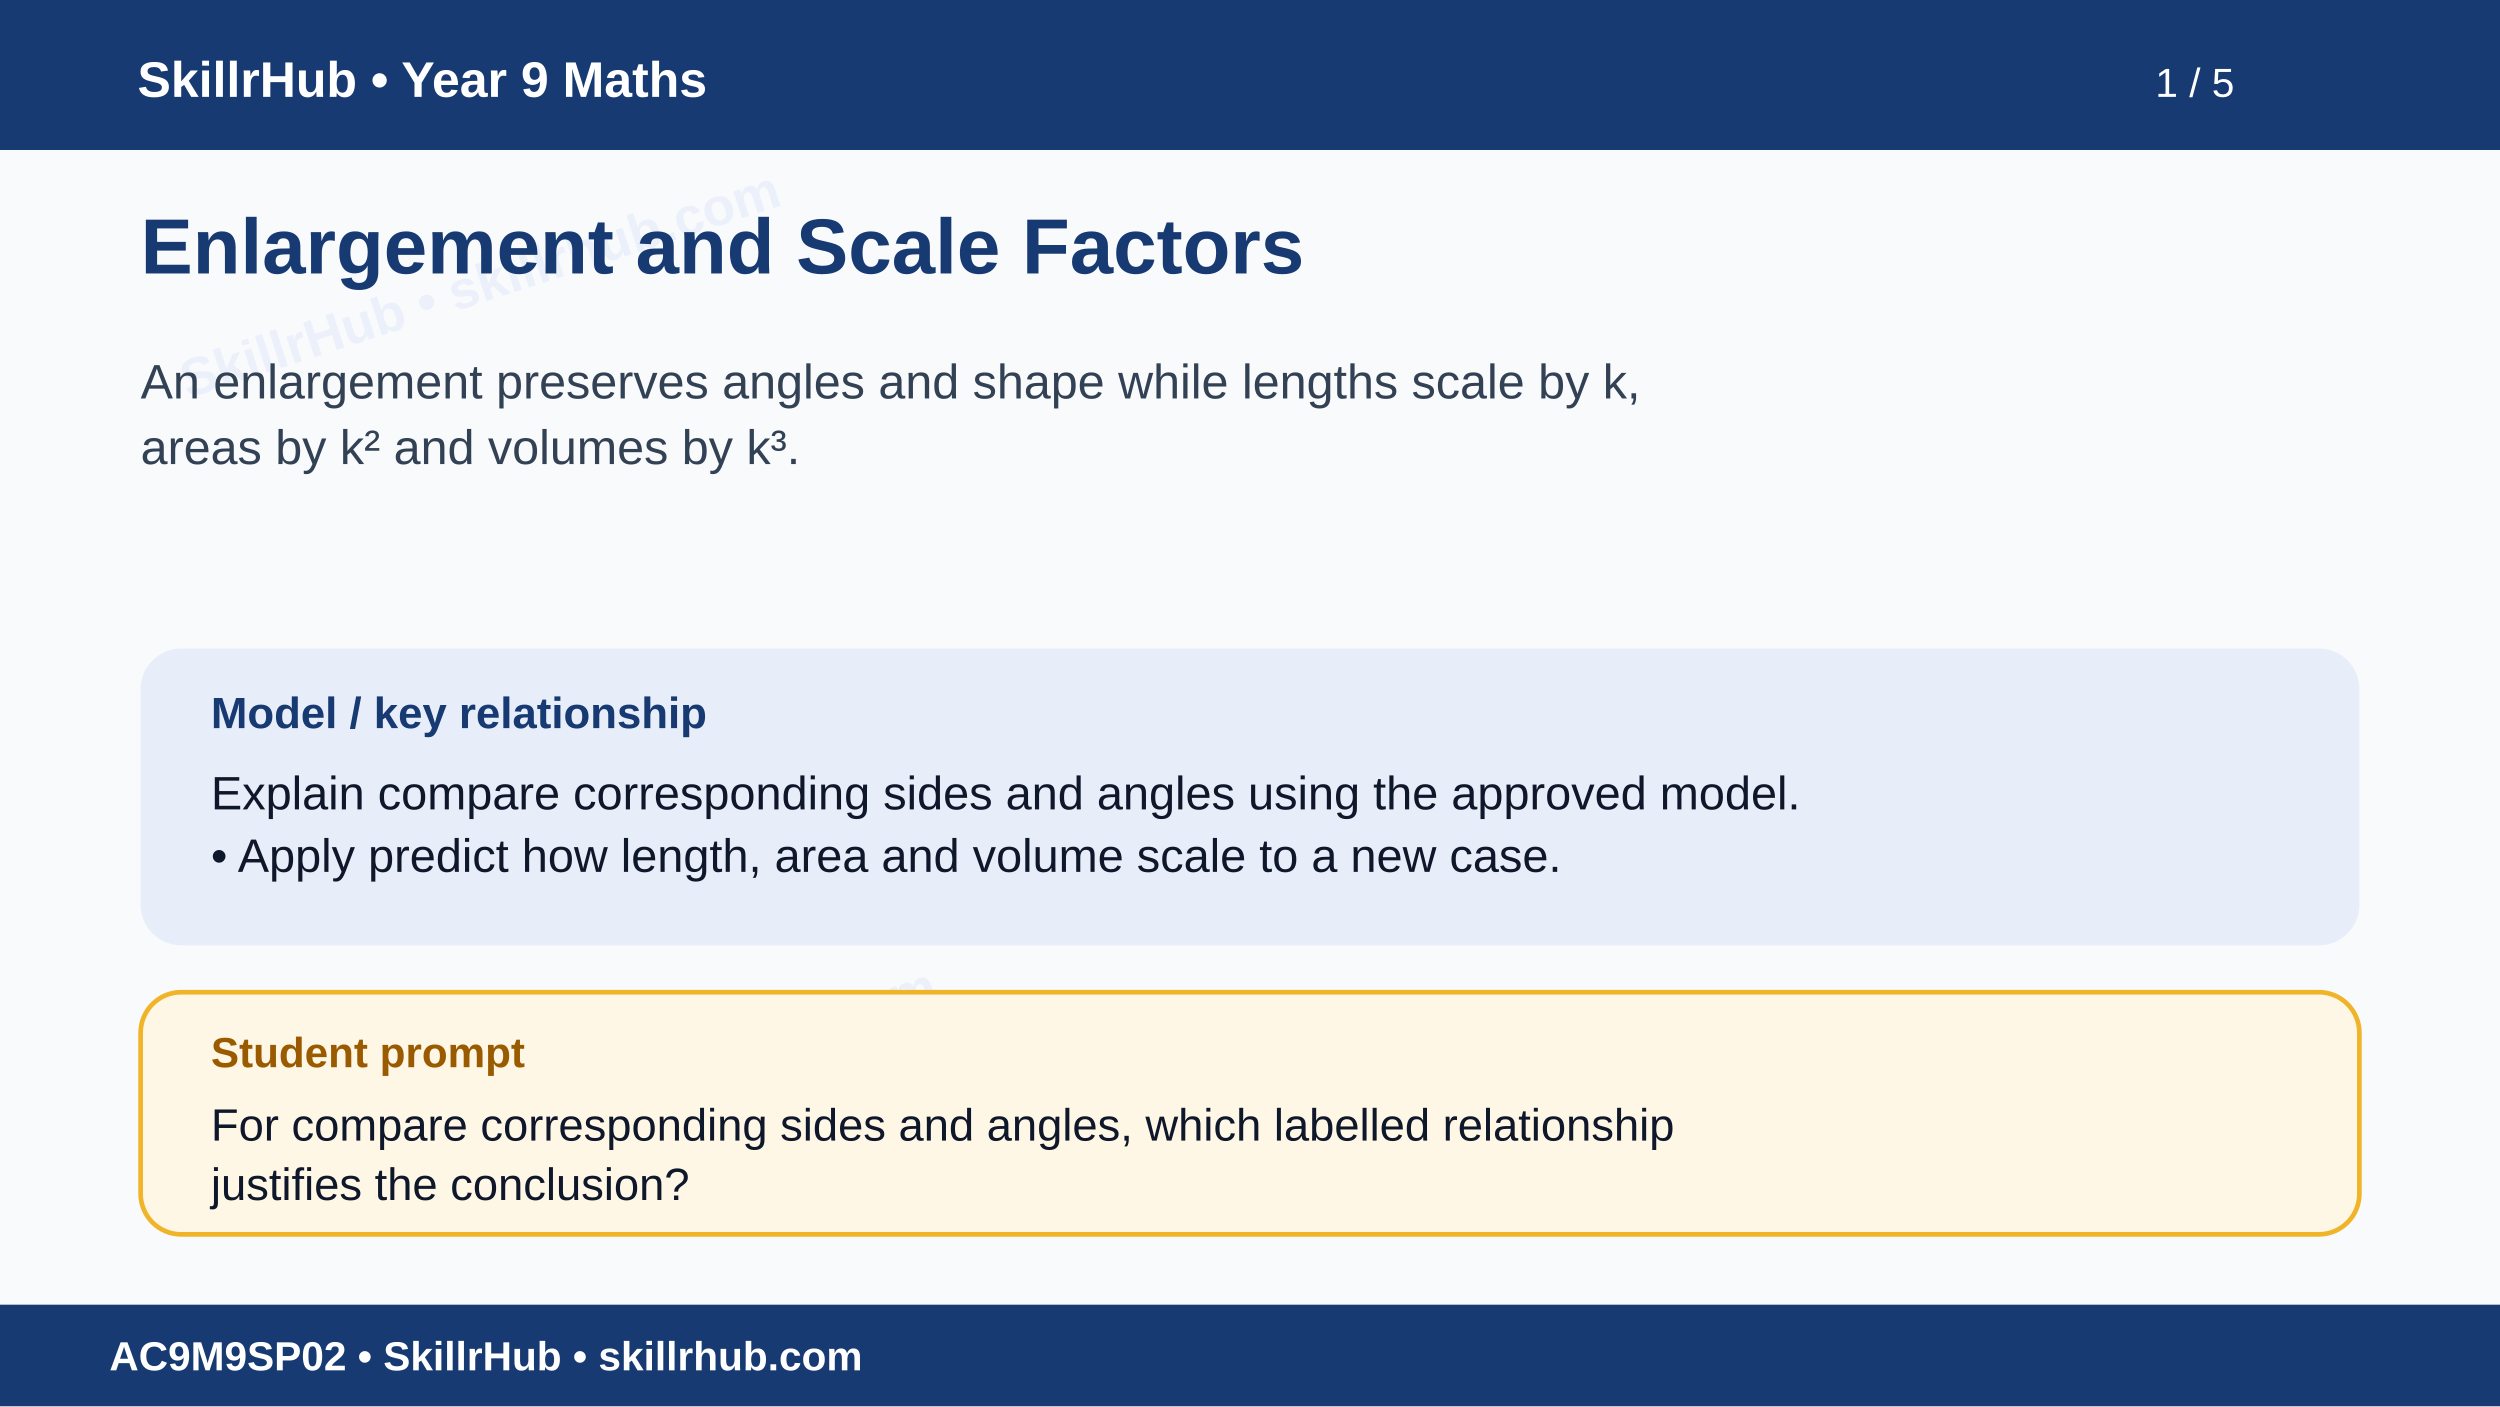
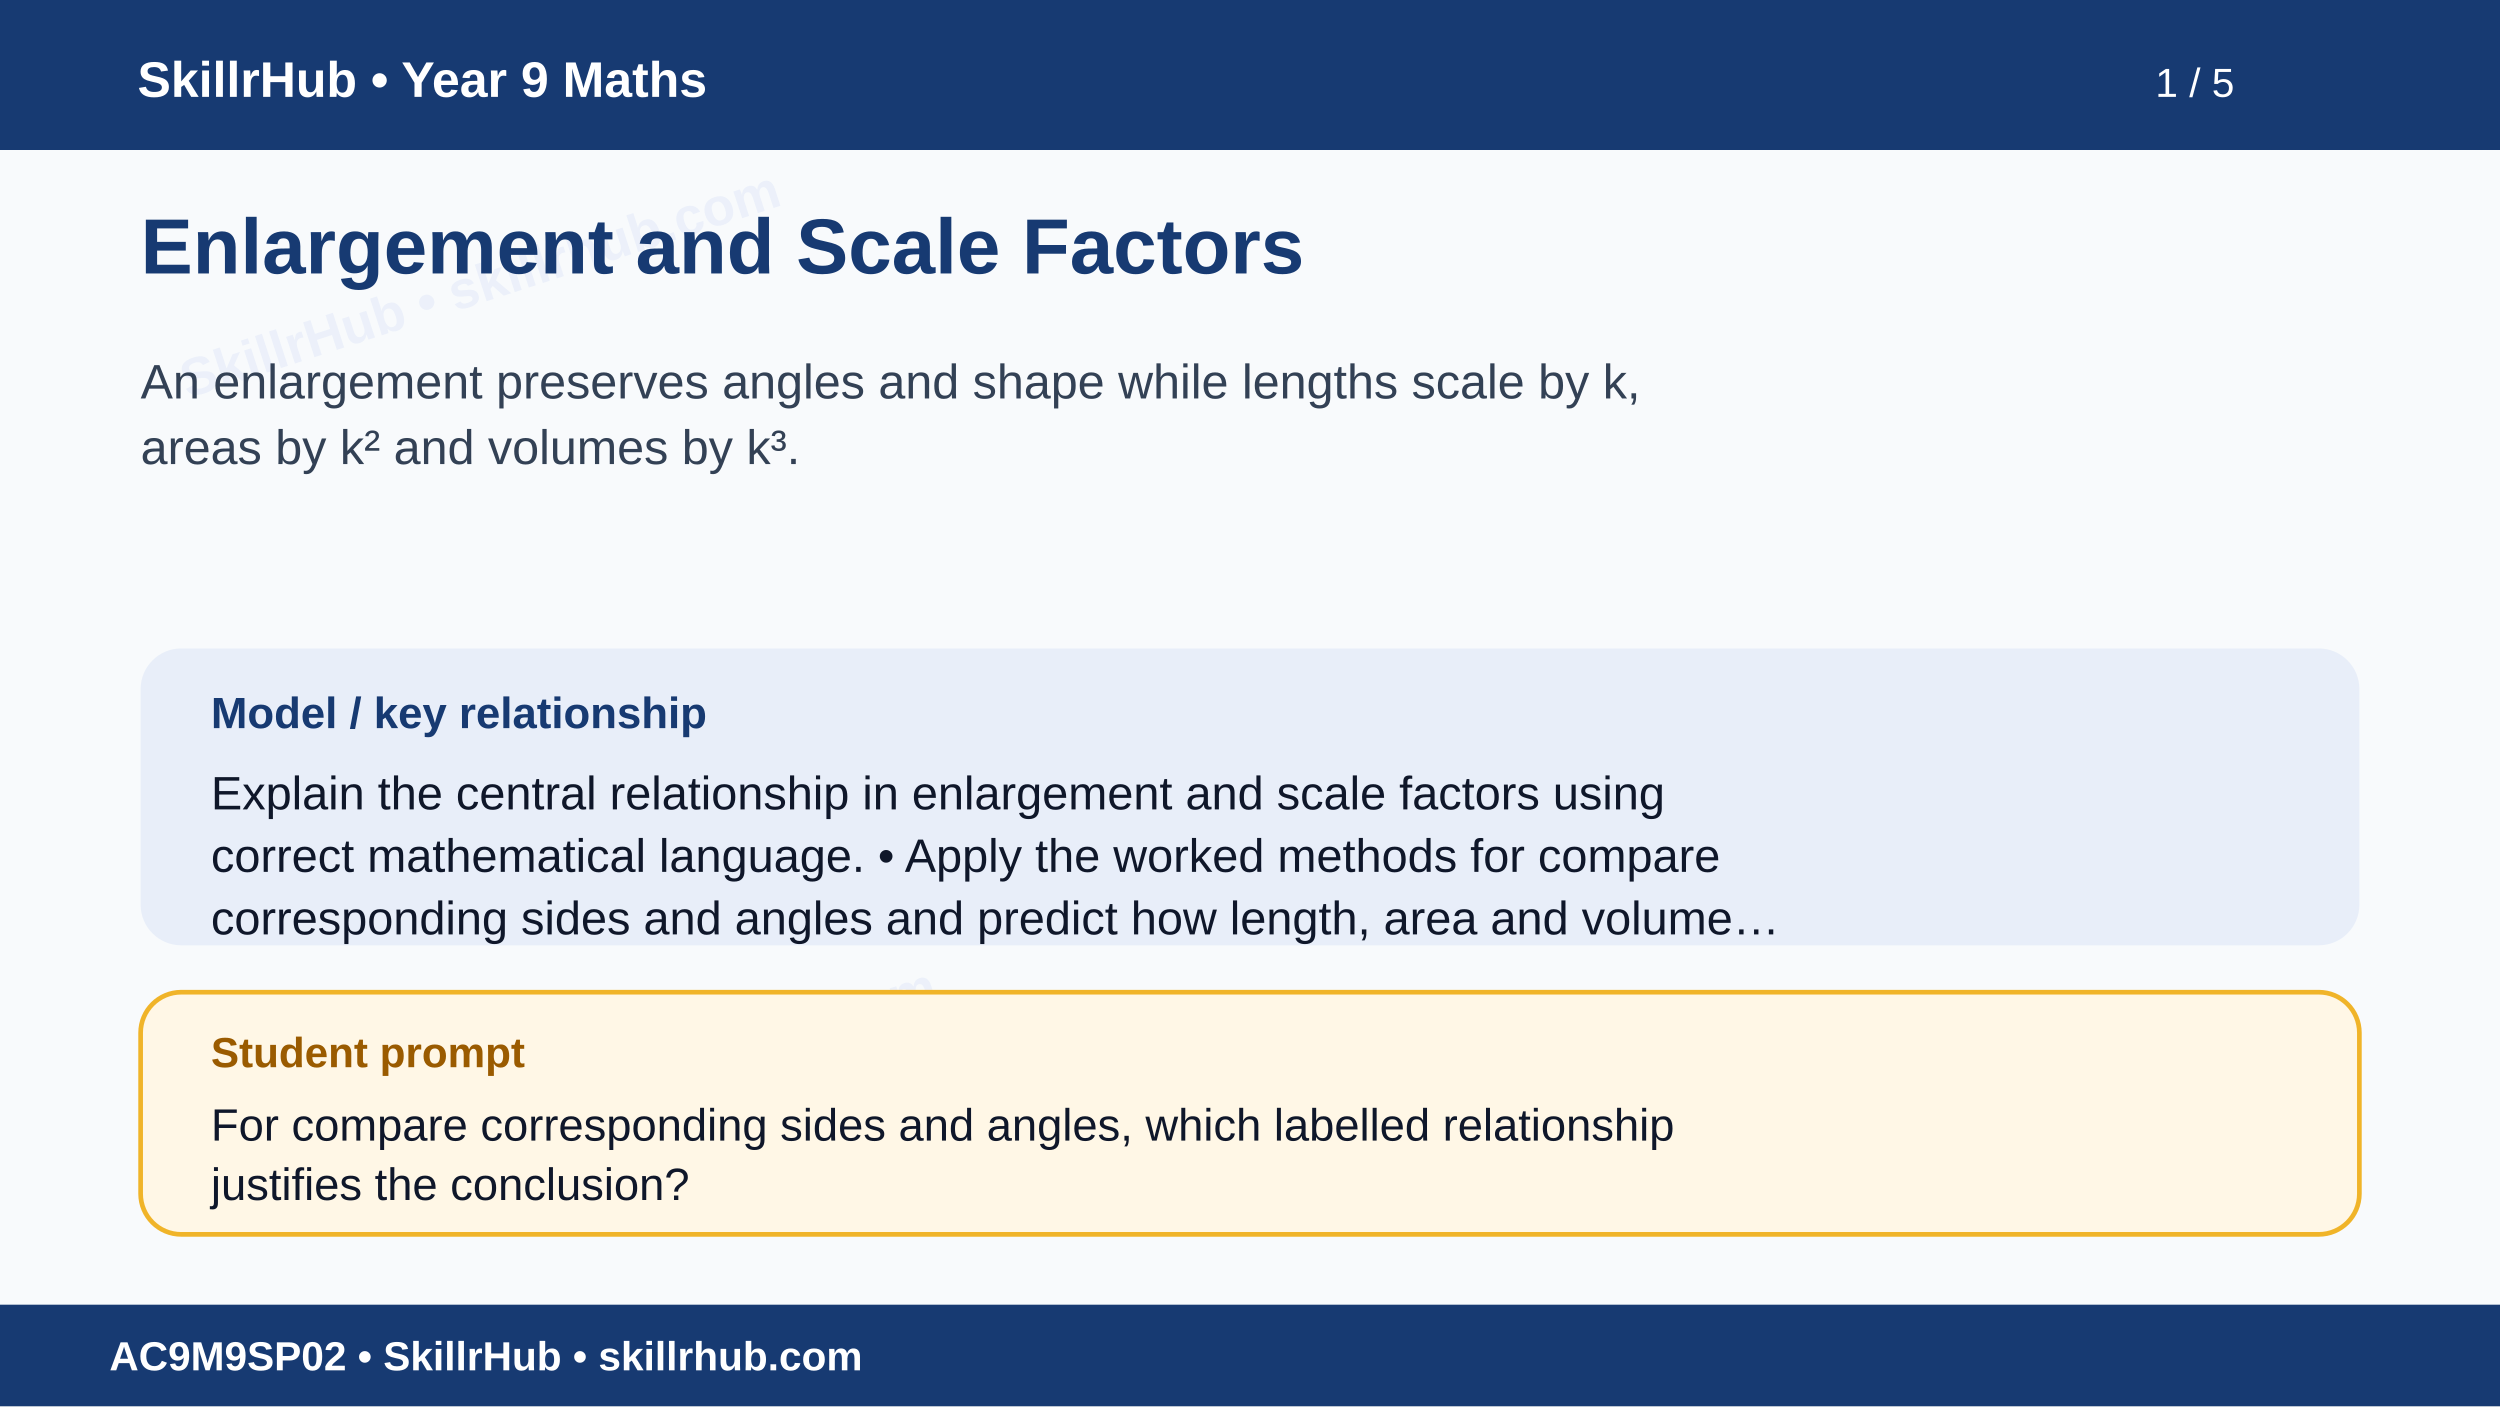
<svg xmlns="http://www.w3.org/2000/svg" width="1600" height="900" viewBox="0 0 1600 900" role="img" aria-labelledby="title desc">
  <rect width="1600" height="900" fill="#f8fafc" />
  <g opacity=".055" fill="#1d4ed8" font-family="Arial,Helvetica,sans-serif" font-size="34" font-weight="700">
    <text x="120" y="255" transform="rotate(-18 120 255)">SkillrHub • skillrhub.com</text>
    <text x="790" y="560" transform="rotate(-18 790 560)">SkillrHub • skillrhub.com</text>
    <text x="220" y="765" transform="rotate(-18 220 765)">SkillrHub • skillrhub.com</text>
  </g>
  <rect width="1600" height="96" fill="#173a72" />
  <text x="88" y="62" fill="#fff" font-family="Arial,Helvetica,sans-serif" font-size="32" font-weight="700">SkillrHub • Year 9 Maths</text>
  <text x="1430" y="62" text-anchor="end" fill="#fff" font-family="Arial,Helvetica,sans-serif" font-size="26">1 / 5</text>
  <text x="90" y="175" fill="#173a72" font-family="Arial,Helvetica,sans-serif" font-size="50" font-weight="700">Enlargement and Scale Factors</text>
  <text x="90" y="255" fill="#334155" font-family="Arial,Helvetica,sans-serif" font-size="31" font-weight="400">An enlargement preserves angles and shape while lengths scale by k,</text>
  <text x="90" y="297" fill="#334155" font-family="Arial,Helvetica,sans-serif" font-size="31" font-weight="400">areas by k² and volumes by k³.</text>
  <rect x="90" y="415" width="1420" height="190" rx="26" fill="#e8eef9" />
  <text x="135" y="466" fill="#173a72" font-family="Arial,Helvetica,sans-serif" font-size="28" font-weight="700">Model / key relationship</text>
-   <text x="135" y="518" fill="#0f172a" font-family="Arial,Helvetica,sans-serif" font-size="30" font-weight="400">Explain compare corresponding sides and angles using the approved model.</text>
-   <text x="135" y="558" fill="#0f172a" font-family="Arial,Helvetica,sans-serif" font-size="30" font-weight="400">• Apply predict how length, area and volume scale to a new case.</text>
+   <text x="135" y="518" fill="#0f172a" font-family="Arial,Helvetica,sans-serif" font-size="30" font-weight="400">Explain the central relationship in enlargement and scale factors using</text>
+   <text x="135" y="558" fill="#0f172a" font-family="Arial,Helvetica,sans-serif" font-size="30" font-weight="400">correct mathematical language. • Apply the worked methods for compare</text>
+   <text x="135" y="598" fill="#0f172a" font-family="Arial,Helvetica,sans-serif" font-size="30" font-weight="400">corresponding sides and angles and predict how length, area and volume…</text>
  <rect x="90" y="635" width="1420" height="155" rx="26" fill="#fff7e6" stroke="#f0b429" stroke-width="3" />
  <text x="135" y="683" fill="#9a5b00" font-family="Arial,Helvetica,sans-serif" font-size="27" font-weight="700">Student prompt</text>
  <text x="135" y="730" fill="#0f172a" font-family="Arial,Helvetica,sans-serif" font-size="29" font-weight="400">For compare corresponding sides and angles, which labelled relationship</text>
  <text x="135" y="768" fill="#0f172a" font-family="Arial,Helvetica,sans-serif" font-size="29" font-weight="400">justifies the conclusion?</text>
  <rect y="835" width="1600" height="65" fill="#173a72" />
  <text x="70" y="877" fill="#fff" font-family="Arial,Helvetica,sans-serif" font-size="26" font-weight="700">AC9M9SP02 • SkillrHub • skillrhub.com</text>
</svg>
